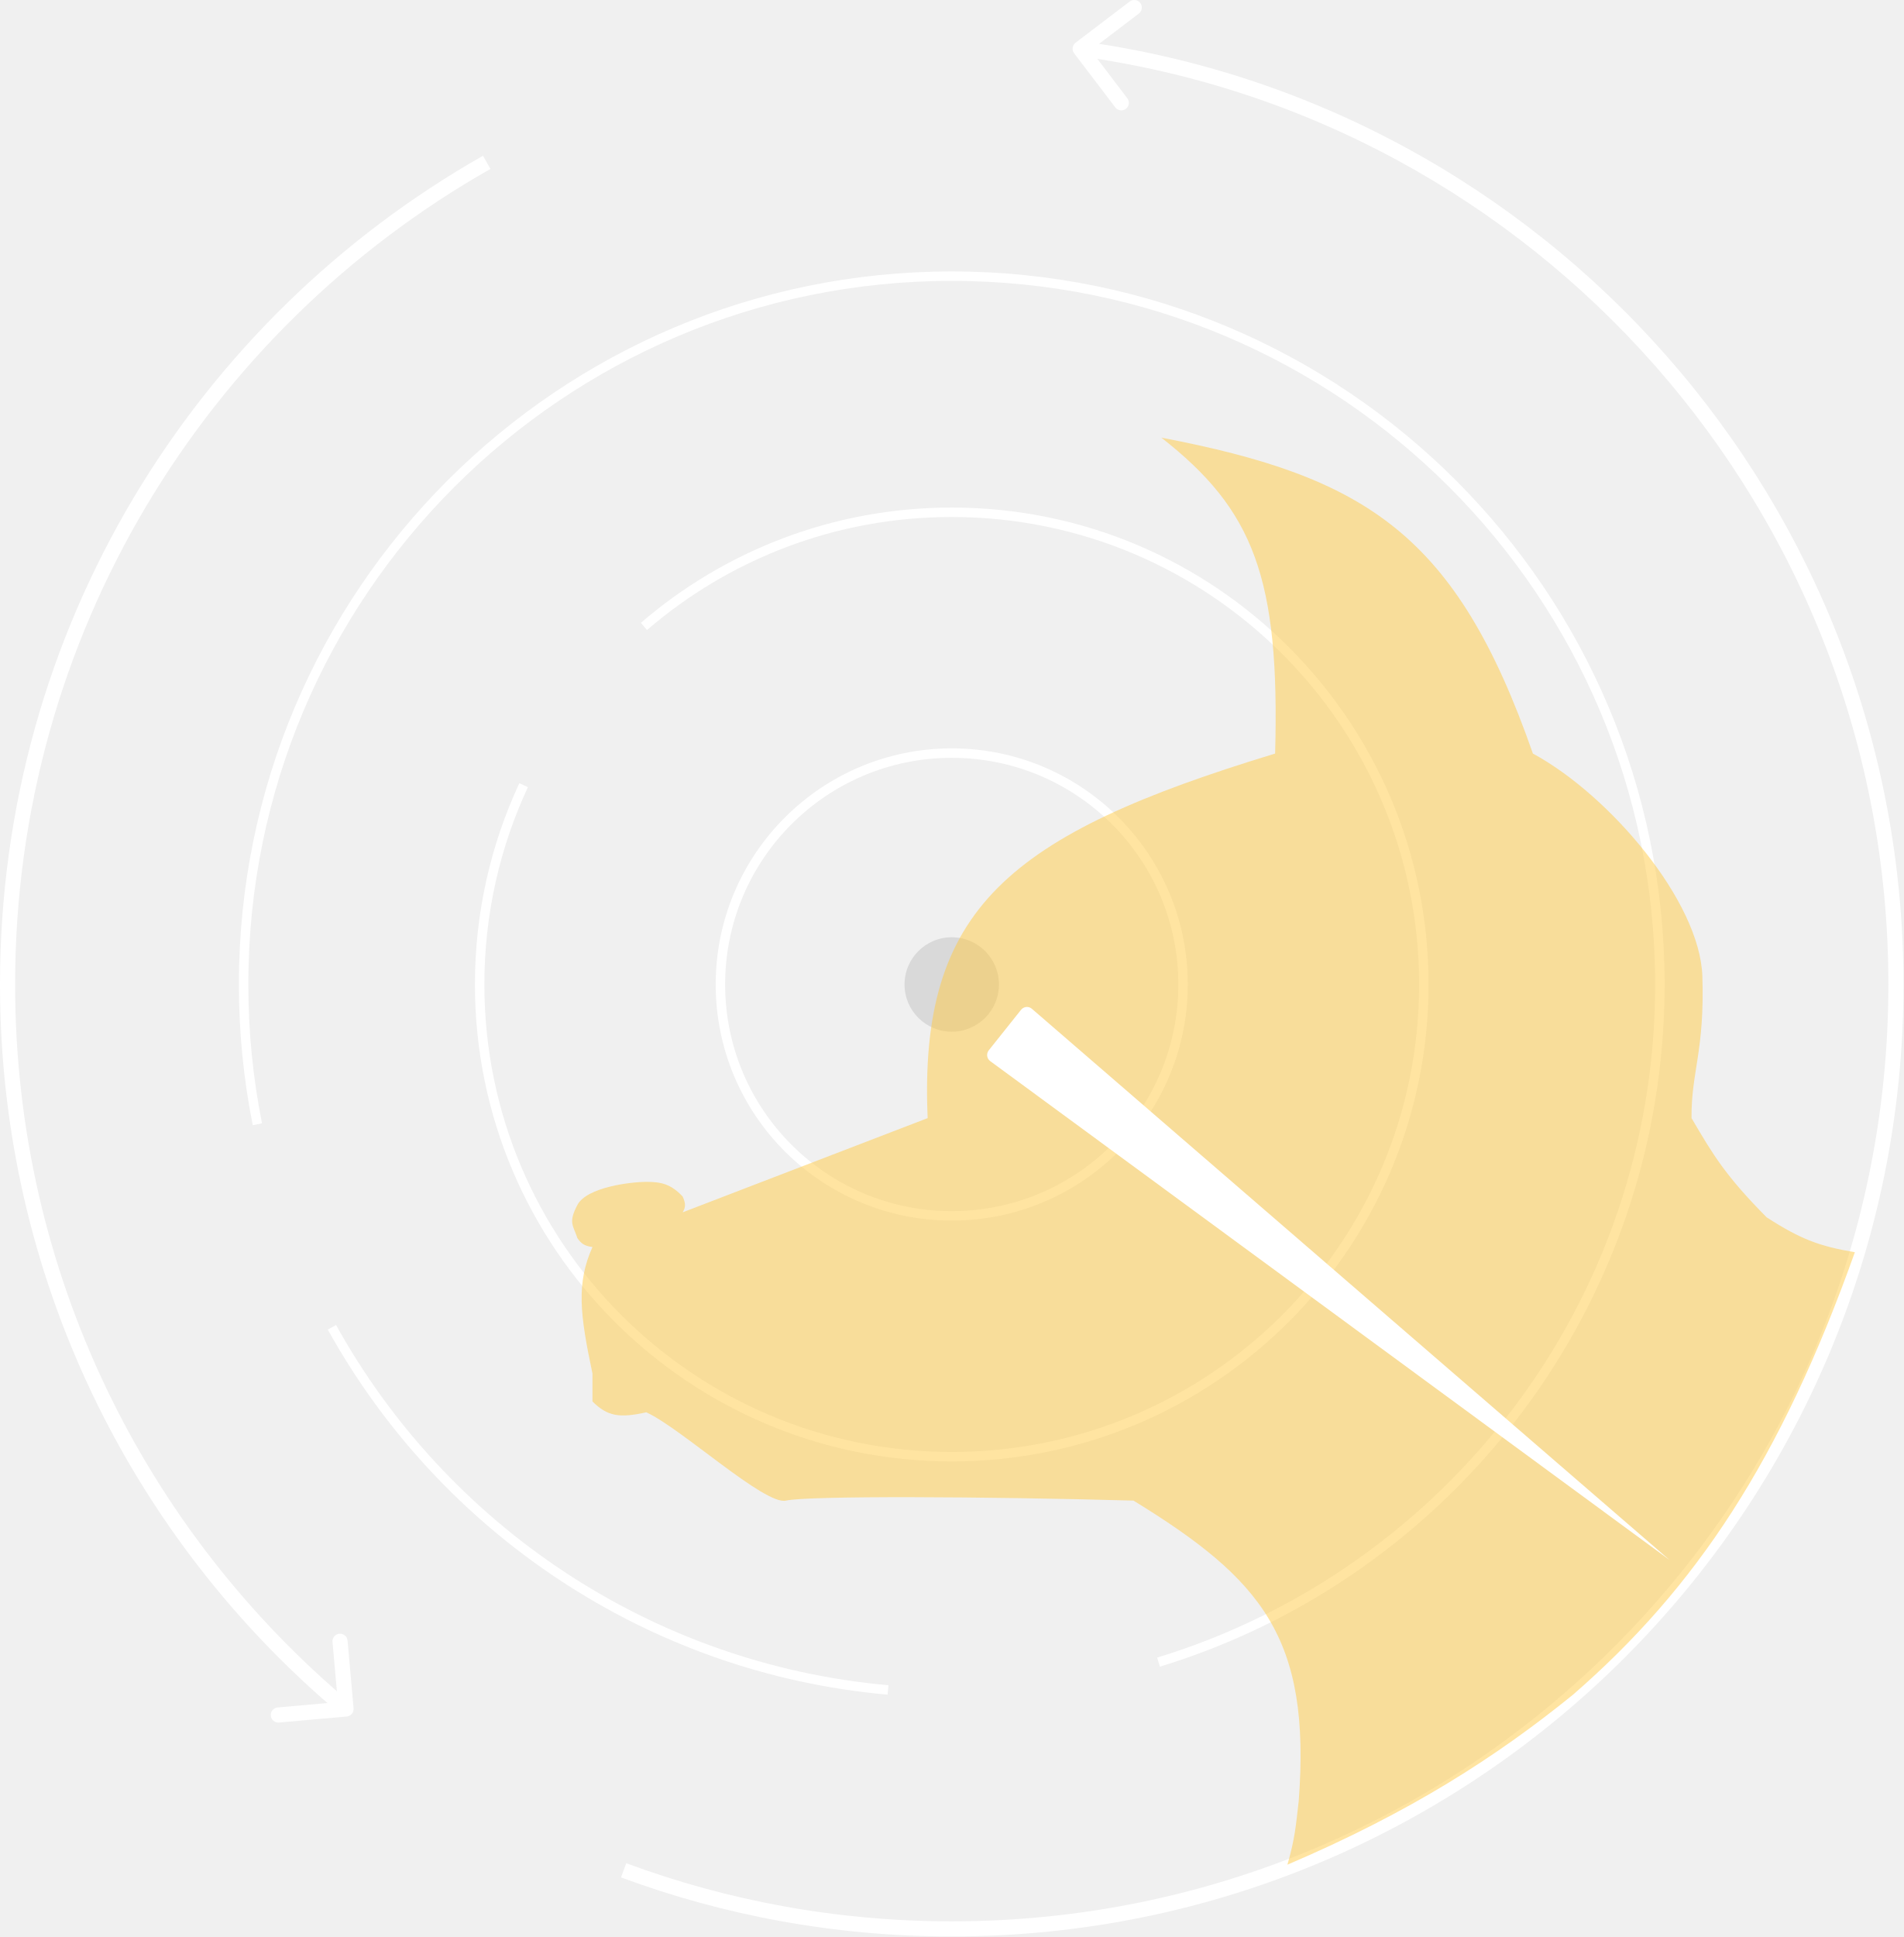
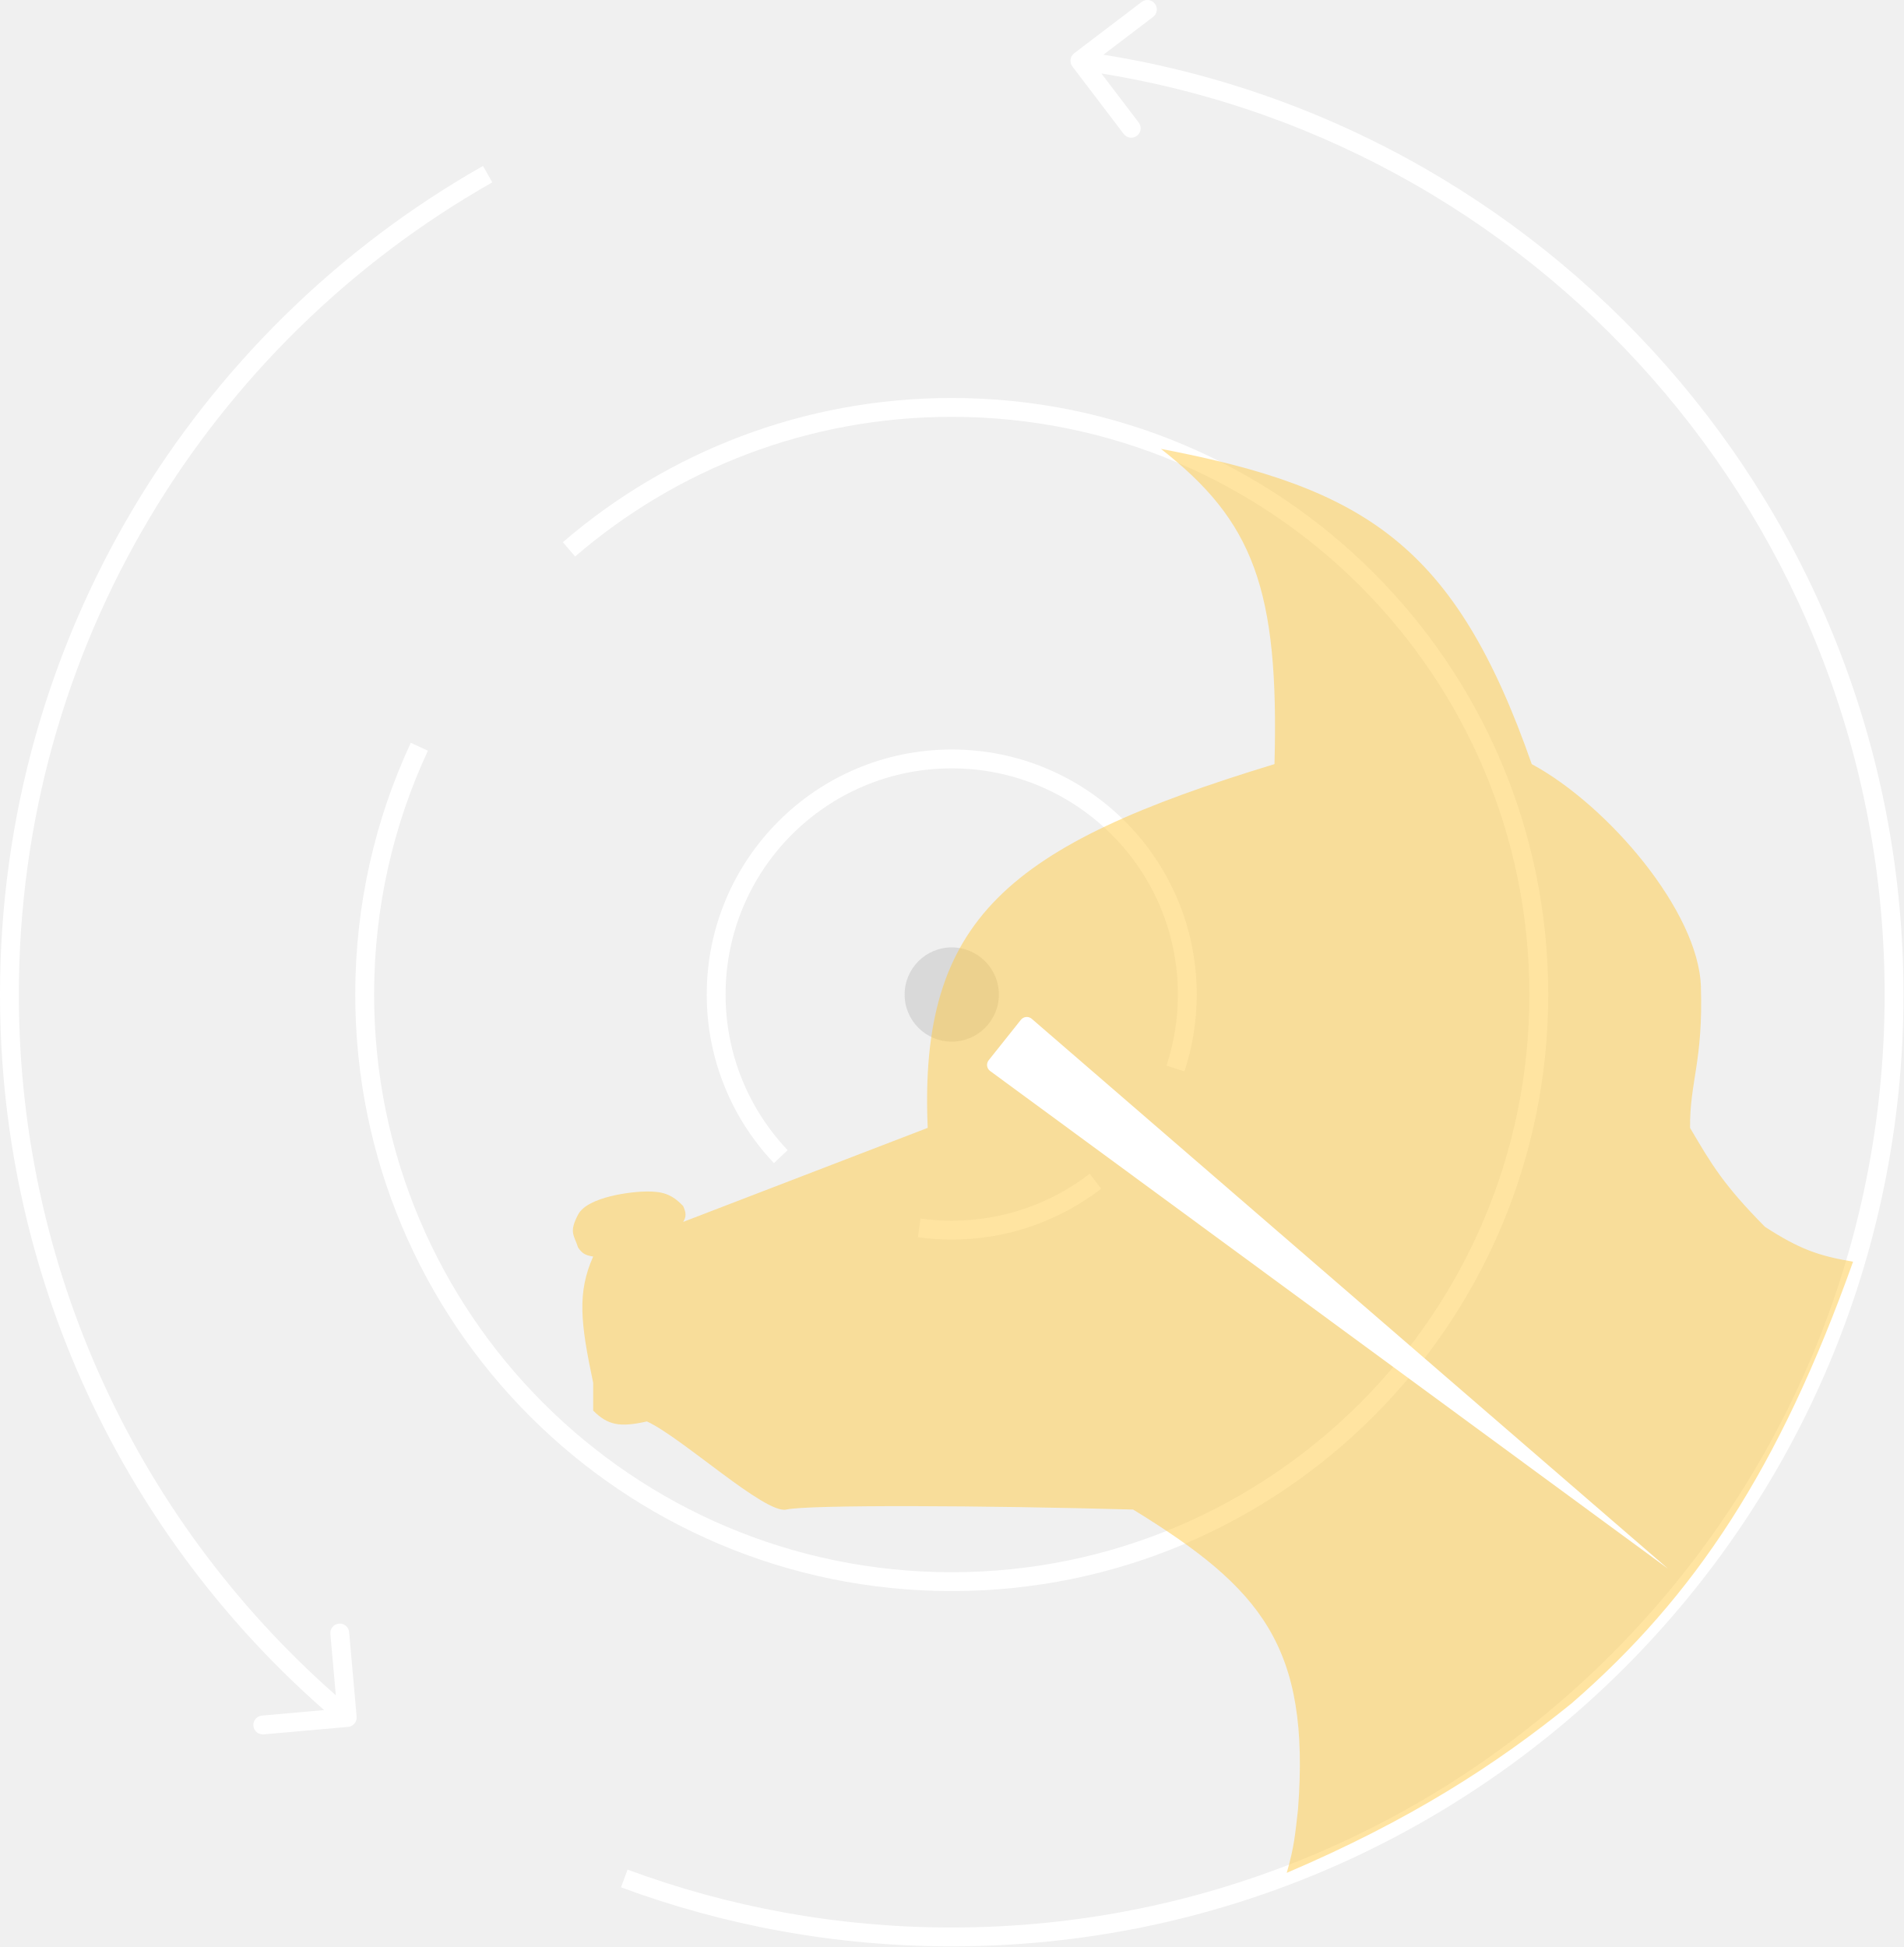
- <svg xmlns="http://www.w3.org/2000/svg" width="2016" height="2051" viewBox="0 0 2016 2051" fill="none">
-   <circle cx="1008" cy="1042.42" r="50" fill="#D9D9D9" />
-   <path d="M554.57 831.418C524.687 895.526 508 967.023 508 1042.42C508 1318.56 731.858 1542.42 1008 1542.42C1284.14 1542.42 1508 1318.56 1508 1042.42C1508 766.275 1284.14 542.418 1008 542.418C883.449 542.418 769.535 587.959 682 663.297" stroke="white" stroke-width="10" />
-   <path d="M1227 1759.94C1534.38 1666.24 1758 1380.44 1758 1042.42C1758 628.204 1422.21 292.418 1008 292.418C593.786 292.418 258 628.204 258 1042.42C258 1093.08 263.023 1142.57 272.6 1190.42" stroke="white" stroke-width="10" />
-   <path d="M940.5 1789.42C686.61 1766.77 469.128 1617.61 351.542 1405.42" stroke="white" stroke-width="10" />
-   <path d="M1139.16 45.221C1135.64 47.895 1134.96 52.915 1137.63 56.431L1181.22 113.738C1183.9 117.255 1188.91 117.938 1192.43 115.263C1195.95 112.588 1196.63 107.569 1193.96 104.052L1155.21 53.113L1206.15 14.368C1209.67 11.693 1210.35 6.674 1207.67 3.157C1205 -0.359 1199.98 -1.042 1196.46 1.633L1139.16 45.221ZM1144 51.588L1142.92 59.515C1626.96 125.333 2000 540.318 2000 1042.42H2008H2016C2016 532.207 1636.94 110.543 1145.08 43.661L1144 51.588ZM1008 2042.42V2034.42C886.772 2034.42 770.641 2012.68 663.28 1972.89L660.5 1980.39L657.72 1987.89C766.834 2028.33 884.846 2050.42 1008 2050.42V2042.42ZM2008 1042.42H2000C2000 1590.28 1555.87 2034.42 1008 2034.42V2042.42V2050.42C1564.7 2050.42 2016 1599.12 2016 1042.42H2008Z" fill="white" />
-   <path d="M367.207 1817.54C371.608 1817.15 374.859 1813.27 374.469 1808.87L368.109 1737.15C367.719 1732.75 363.835 1729.49 359.434 1729.88C355.033 1730.27 351.782 1734.16 352.172 1738.56L357.825 1802.31L294.075 1807.96C289.674 1808.35 286.422 1812.24 286.813 1816.64C287.203 1821.04 291.087 1824.29 295.488 1823.9L367.207 1817.54ZM366.5 1809.57L371.635 1803.44C154.238 1621.45 16 1348.08 16 1042.42H8H0C0 1353.02 140.492 1630.81 361.365 1815.71L366.5 1809.57ZM8 1042.42H16C16 672.185 218.817 349.313 519.446 178.864L515.5 171.905L511.554 164.945C206.119 338.12 0 666.193 0 1042.42H8Z" fill="white" />
-   <circle cx="1008" cy="1042.42" r="245" stroke="white" stroke-width="10" />
-   <path d="M1350.5 797.918C1355.55 612.115 1328.02 540.087 1230 463.418C1447.4 504.955 1542.39 565.845 1623.5 797.918C1704.73 841.87 1800.5 954.418 1803 1033.92C1805.5 1113.42 1791.07 1134.87 1791.5 1183.92L1792.12 1184.98C1814.52 1223.04 1827.27 1244.7 1871 1288.92C1906.83 1312.13 1927.29 1319.71 1964.5 1325.92C1885.93 1546.2 1796.52 1681.02 1666 1794.42C1585.43 1859.78 1494.14 1918.7 1363.5 1974.42C1371.6 1946.38 1372.38 1933.82 1375.5 1906.92C1388.57 1734.1 1336.73 1672.55 1200.5 1588.92C1043.2 1584.52 854.937 1583.67 832.5 1588.92C810.064 1594.17 721.177 1512.03 684.5 1495.42C655.875 1501.81 643.217 1499.59 627.5 1483.92V1454.42C614.103 1391.13 610.368 1358.74 627.5 1320.42C618.683 1319.2 615.588 1316.73 611.5 1310.92C607.282 1297.64 601.5 1294.92 611.5 1275.92C621.5 1256.92 668.501 1251.42 684.5 1251.42C700.5 1251.42 710.575 1253.77 723 1266.92C726.334 1274.47 726.292 1278.13 723 1283.7L982.501 1183.92C972.947 962.194 1067.28 884.051 1350.5 797.918Z" fill="#FFCA44" fill-opacity="0.5" />
-   <path d="M1768.05 1651.64L1048.74 1123.56C1045.08 1120.87 1044.38 1115.68 1047.22 1112.12L1081.4 1069.24C1084.23 1065.68 1089.45 1065.2 1092.89 1068.17L1768.05 1651.64Z" fill="white" />
+ <svg xmlns="http://www.w3.org/2000/svg" width="2020" height="2066" viewBox="0 0 2020 2066" fill="none">
+   <circle cx="1010" cy="1055.31" r="50" fill="#D9D9D9" />
+   <path d="M445.027 792.409C407.793 872.287 387 961.373 387 1055.31C387 1399.39 665.927 1678.31 1010 1678.31C1354.07 1678.31 1633 1399.39 1633 1055.31C1633 711.242 1354.07 432.315 1010 432.315C854.809 432.315 712.872 489.059 603.804 582.93" stroke="white" stroke-width="20" />
+   <path d="M1139.95 56.526C1135.55 59.869 1134.7 66.143 1138.04 70.539L1192.53 142.173C1195.87 146.569 1202.14 147.422 1206.54 144.078C1210.93 140.735 1211.79 134.461 1208.44 130.065L1160.01 66.391L1223.69 17.96C1228.08 14.616 1228.94 8.342 1225.59 3.947C1222.25 -0.449 1215.98 -1.302 1211.58 2.041L1139.95 56.526ZM1146 64.485L1144.65 74.394C1627.72 140.079 2000 554.229 2000 1055.31H2010H2020C2020 544.09 1640.19 121.591 1147.35 54.577L1146 64.485ZM1010 2055.31V2045.31C889.013 2045.31 773.117 2023.62 665.975 1983.91L662.5 1993.28L659.025 2002.66C768.358 2043.18 886.605 2065.31 1010 2065.31V2055.31ZM2010 1055.31H2000C2000 1602.08 1556.76 2045.31 1010 2045.31V2055.31V2065.31C1567.81 2065.31 2020 1613.12 2020 1055.31H2010Z" fill="white" />
+   <path d="M369.383 1832.43C374.885 1831.94 378.949 1827.09 378.461 1821.59L370.512 1731.94C370.024 1726.44 365.169 1722.37 359.667 1722.86C354.166 1723.35 350.102 1728.2 350.59 1733.7L357.656 1813.39L277.969 1820.46C272.467 1820.95 268.403 1825.8 268.891 1831.3C269.379 1836.8 274.234 1840.87 279.735 1840.38L369.383 1832.43ZM368.5 1822.47L374.919 1814.8C157.956 1633.18 20 1360.36 20 1055.31H10H0C0 1366.53 140.773 1644.88 362.081 1830.14L368.5 1822.47ZM10 1055.31H20C20 685.832 222.405 363.609 522.432 193.501L517.5 184.802L512.568 176.103C206.532 349.618 0 678.341 0 1055.31H10Z" fill="white" />
+   <path d="M1247.43 1133.81C1255.59 1109.13 1260 1082.74 1260 1055.31C1260 917.244 1148.07 805.315 1010 805.315C871.929 805.315 760 917.244 760 1055.31C760 1121.95 786.072 1182.5 828.572 1227.31" stroke="white" stroke-width="20" />
+   <path d="M1162.5 1253.43C1120.3 1285.96 1067.41 1305.31 1010 1305.31C998.295 1305.31 986.777 1304.51 975.5 1302.95" stroke="white" stroke-width="20" />
+   <path d="M1352.5 810.815C1357.55 625.012 1330.02 552.984 1232 476.315C1449.4 517.852 1544.39 578.742 1625.5 810.815C1706.73 854.767 1802.5 967.315 1805 1046.81C1807.5 1126.31 1793.07 1147.77 1793.5 1196.81L1794.12 1197.87C1816.52 1235.93 1829.27 1257.6 1873 1301.81C1908.83 1325.03 1929.29 1332.6 1966.5 1338.81C1887.93 1559.09 1798.52 1693.92 1668 1807.31C1587.43 1872.67 1496.14 1931.59 1365.5 1987.31C1373.6 1959.27 1374.38 1946.72 1377.5 1919.81C1390.57 1746.99 1338.73 1685.45 1202.5 1601.81C1045.2 1597.42 856.937 1596.56 834.5 1601.81C812.064 1607.07 723.177 1524.93 686.5 1508.31C657.875 1514.7 645.217 1512.48 629.5 1496.81V1467.31C616.103 1404.03 612.368 1371.63 629.5 1333.31C620.683 1332.1 617.588 1329.62 613.5 1323.81C609.282 1310.54 603.5 1307.81 613.5 1288.81C623.5 1269.81 670.501 1264.31 686.5 1264.31C702.5 1264.31 712.575 1266.67 725 1279.81C728.334 1287.36 728.292 1291.02 725 1296.59L984.501 1196.81C974.947 975.091 1069.28 896.948 1352.5 810.815Z" fill="#FFCA44" fill-opacity="0.5" />
+   <path d="M1770.05 1664.53L1050.74 1136.46C1047.08 1133.77 1046.38 1128.57 1049.22 1125.02L1083.4 1082.13C1086.23 1078.58 1091.45 1078.1 1094.89 1081.07L1770.05 1664.53Z" fill="white" />
</svg>
